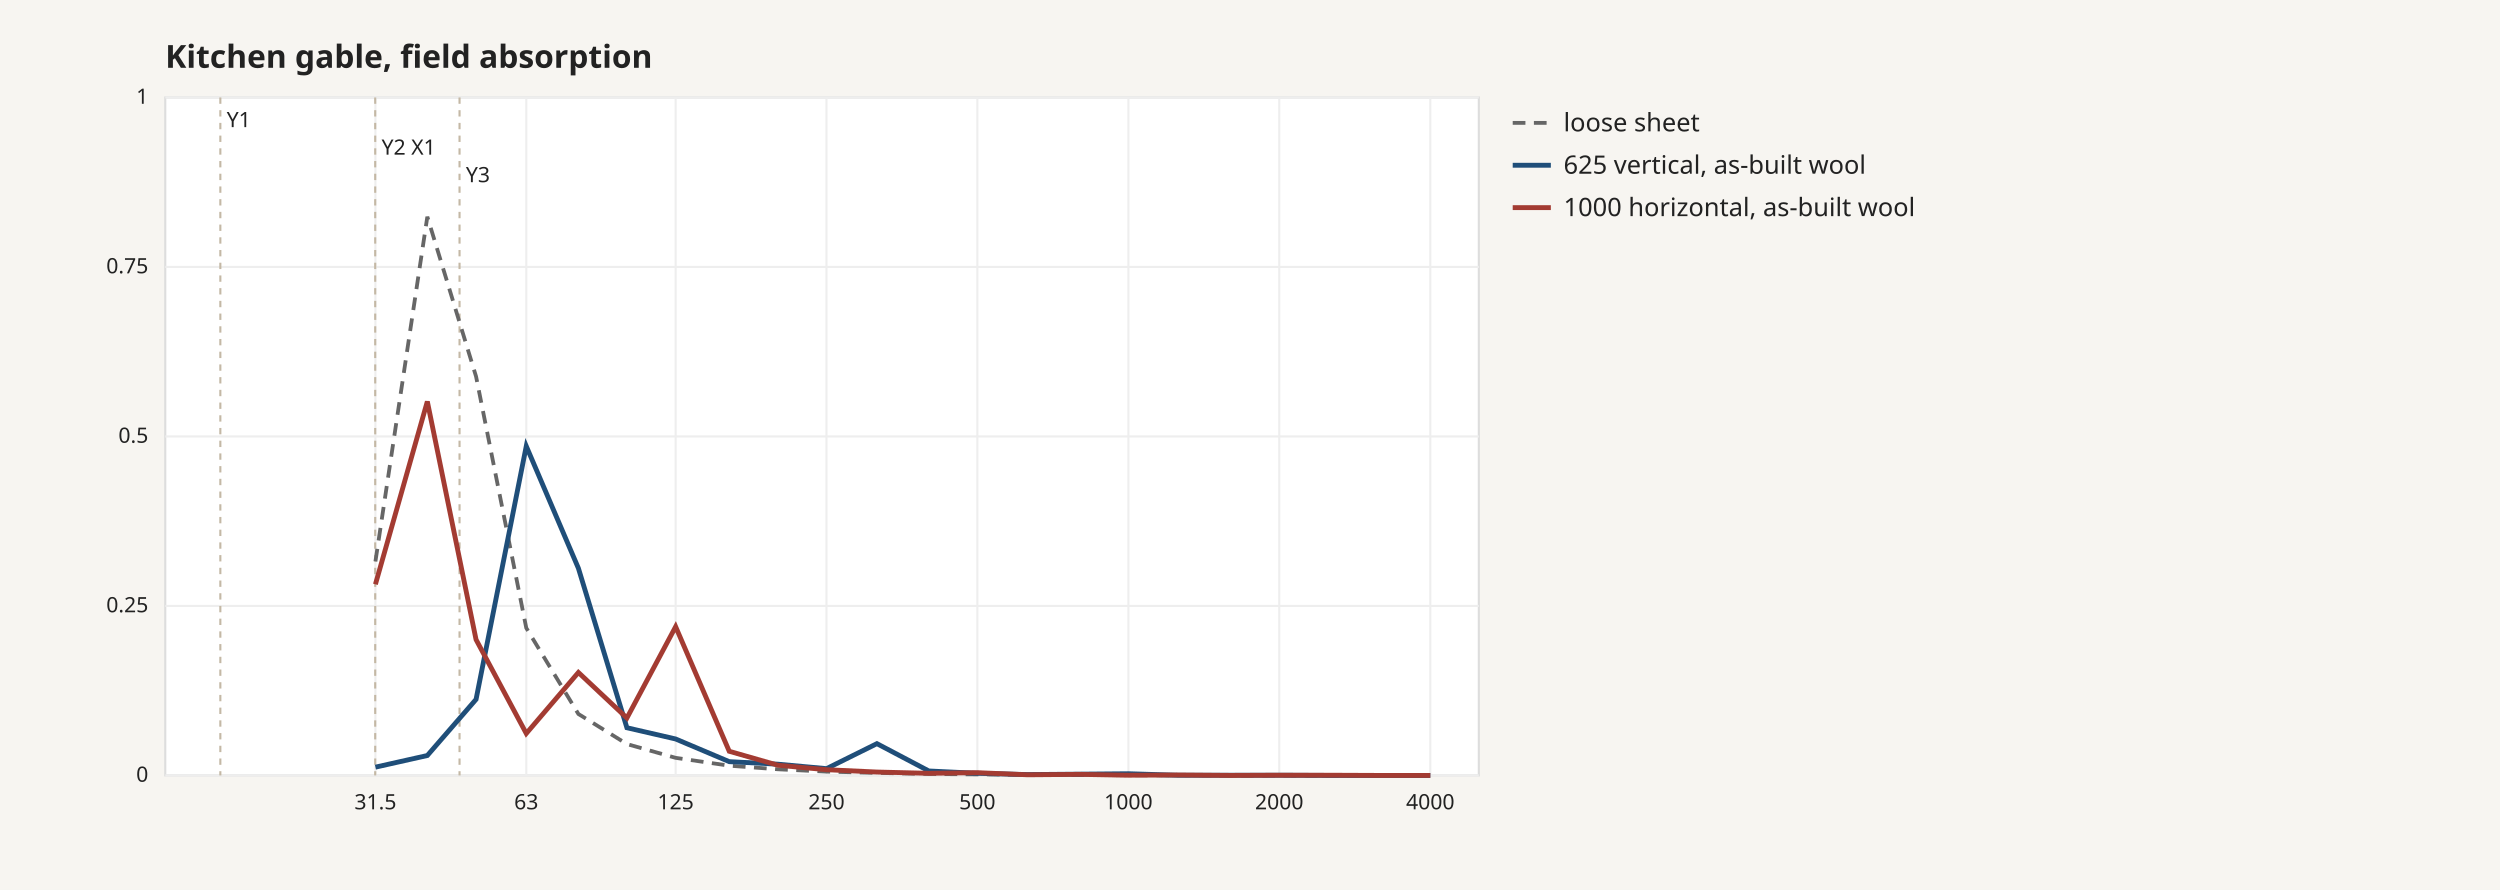
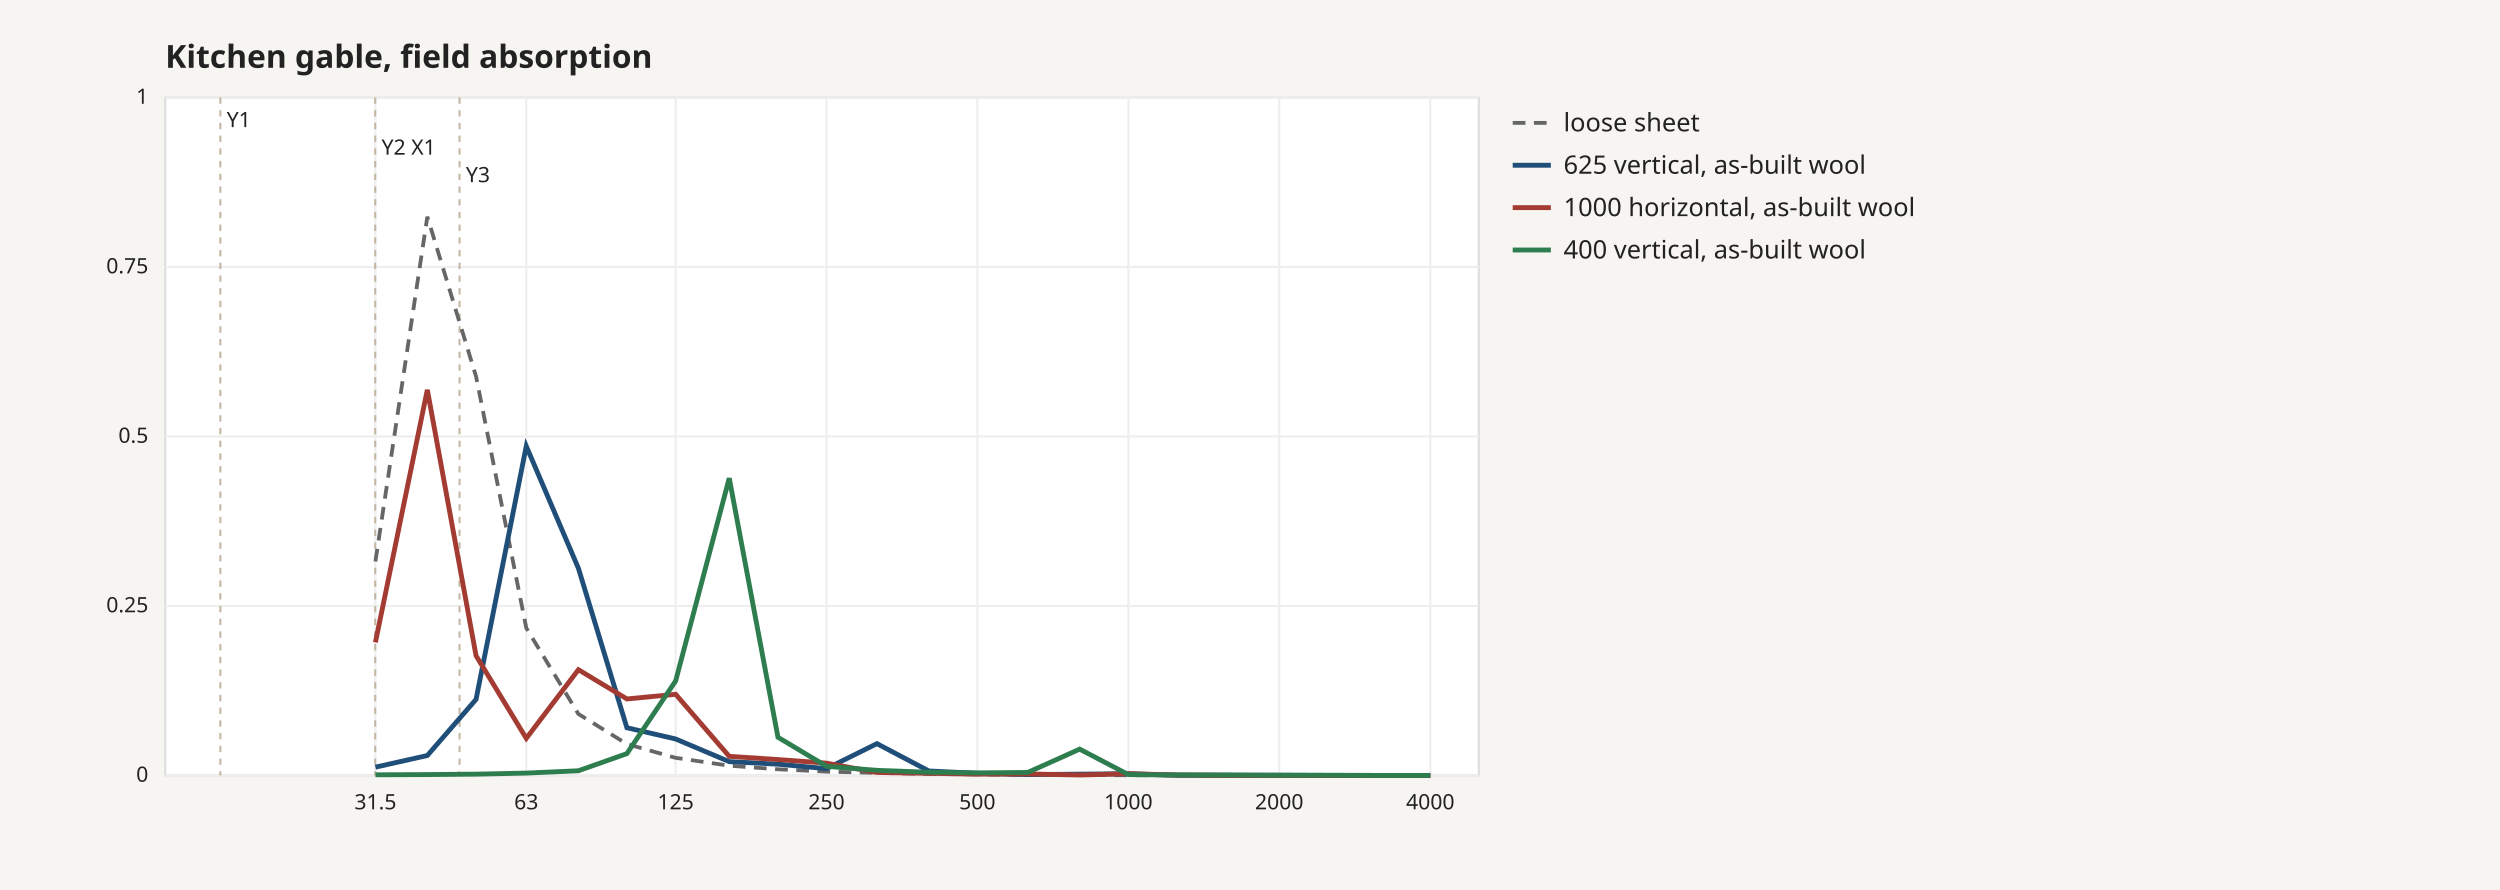
<svg xmlns="http://www.w3.org/2000/svg" width="1180" height="420" viewBox="0 0 1180 420">
  <rect width="100%" height="100%" fill="#f7f5f1" />
  <style>text{font-family:system-ui,sans-serif;fill:#222}</style>
  <text x="78" y="32" font-size="15" font-weight="600">Kitchen gable, field absorption</text>
  <rect x="78" y="46" width="620" height="320" fill="#fff" stroke="#ddd" />
  <line x1="177.2" y1="46" x2="177.2" y2="366" stroke="#eee" />
  <text x="177.2" y="382" font-size="10" text-anchor="middle">31.5</text>
  <line x1="248.4" y1="46" x2="248.4" y2="366" stroke="#eee" />
  <text x="248.4" y="382" font-size="10" text-anchor="middle">63</text>
  <line x1="318.9" y1="46" x2="318.9" y2="366" stroke="#eee" />
  <text x="318.9" y="382" font-size="10" text-anchor="middle">125</text>
  <line x1="390.1" y1="46" x2="390.1" y2="366" stroke="#eee" />
  <text x="390.1" y="382" font-size="10" text-anchor="middle">250</text>
  <line x1="461.3" y1="46" x2="461.3" y2="366" stroke="#eee" />
  <text x="461.3" y="382" font-size="10" text-anchor="middle">500</text>
  <line x1="532.6" y1="46" x2="532.6" y2="366" stroke="#eee" />
  <text x="532.6" y="382" font-size="10" text-anchor="middle">1000</text>
  <line x1="603.8" y1="46" x2="603.8" y2="366" stroke="#eee" />
  <text x="603.8" y="382" font-size="10" text-anchor="middle">2000</text>
  <line x1="675.1" y1="46" x2="675.1" y2="366" stroke="#eee" />
  <text x="675.1" y="382" font-size="10" text-anchor="middle">4000</text>
  <line x1="78" y1="366.0" x2="698" y2="366.0" stroke="#eee" />
  <text x="70" y="369.0" font-size="10" text-anchor="end">0</text>
  <line x1="78" y1="286.0" x2="698" y2="286.0" stroke="#eee" />
  <text x="70" y="289.0" font-size="10" text-anchor="end">0.25</text>
  <line x1="78" y1="206.0" x2="698" y2="206.0" stroke="#eee" />
  <text x="70" y="209.0" font-size="10" text-anchor="end">0.5</text>
  <line x1="78" y1="126.0" x2="698" y2="126.0" stroke="#eee" />
  <text x="70" y="129.0" font-size="10" text-anchor="end">0.75</text>
  <line x1="78" y1="46.0" x2="698" y2="46.0" stroke="#eee" />
  <text x="70" y="49.0" font-size="10" text-anchor="end">1</text>
  <line x1="104.0" y1="46" x2="104.0" y2="366" stroke="#c4b8a5" stroke-dasharray="3 3" />
  <text x="107.0" y="60.0" font-size="10" fill="#7a6a52">Y1</text>
  <line x1="177.1" y1="46" x2="177.1" y2="366" stroke="#c4b8a5" stroke-dasharray="3 3" />
  <text x="180.1" y="73.0" font-size="10" fill="#7a6a52">Y2 X1</text>
  <line x1="216.9" y1="46" x2="216.9" y2="366" stroke="#c4b8a5" stroke-dasharray="3 3" />
  <text x="219.9" y="86.0" font-size="10" fill="#7a6a52">Y3</text>
  <path d="M177.2,265.0 L201.7,102.3 L224.7,177.7 L248.4,296.4 L273.0,337.0 L295.9,351.2 L318.9,357.7 L344.2,361.4 L367.2,363.1 L390.1,364.2 L413.9,364.8 L438.4,365.3 L461.3,365.5 L485.1,365.7 L509.6,365.8 L532.6,365.9 L555.5,365.9 L580.9,366.0 L603.8,366.0 L626.8,366.0 L650.5,366.0 L675.1,366.0" fill="none" stroke="#666666" stroke-width="1.8" stroke-dasharray="6 4" />
  <line x1="714" y1="58" x2="732" y2="58" stroke="#666666" stroke-width="1.8" stroke-dasharray="6 4" />
  <text x="738" y="62" font-size="12" fill="#666666">loose sheet</text>
  <path d="M177.2,362.1 L201.7,356.6 L224.7,330.1 L248.4,210.6 L273.0,268.2 L295.9,343.5 L318.9,348.8 L344.2,359.5 L367.2,360.7 L390.1,362.8 L413.9,351.0 L438.4,363.9 L461.3,365.0 L485.1,365.6 L509.6,365.4 L532.6,365.2 L555.5,365.9 L580.9,365.9 L603.8,365.9 L626.8,366.0 L650.5,366.0 L675.1,366.0" fill="none" stroke="#1f4e79" stroke-width="2.3" />
  <line x1="714" y1="78" x2="732" y2="78" stroke="#1f4e79" stroke-width="2.3" />
  <text x="738" y="82" font-size="12" fill="#1f4e79">625 vertical, as-built wool</text>
-   <path d="M177.2,275.8 L201.7,189.5 L224.7,301.9 L248.4,346.2 L273.0,317.4 L295.9,338.9 L318.9,295.8 L344.2,354.6 L367.2,361.2 L390.1,363.3 L413.9,364.4 L438.4,365.0 L461.3,364.7 L485.1,365.7 L509.6,365.5 L532.6,365.9 L555.5,365.8 L580.9,366.0 L603.8,365.9 L626.8,365.9 L650.5,366.0 L675.1,366.0" fill="none" stroke="#a33b32" stroke-width="2.3" />
+   <path d="M177.2,303.2 L201.7,184.0 L224.7,309.5 L248.4,348.5 L273.0,316.1 L295.9,329.9 L318.9,327.7 L344.2,357.0 L367.2,358.5 L390.1,360.2 L413.9,364.6 L438.4,365.0 L461.3,365.4 L485.1,365.3 L509.6,365.8 L532.6,365.2 L555.5,365.8 L580.9,366.0 L603.8,366.0 L626.8,366.0 L650.5,366.0 L675.1,366.0" fill="none" stroke="#a33b32" stroke-width="2.3" />
  <line x1="714" y1="98" x2="732" y2="98" stroke="#a33b32" stroke-width="2.3" />
  <text x="738" y="102" font-size="12" fill="#a33b32">1000 horizontal, as-built wool</text>
+   <path d="M177.2,365.7 L201.7,365.6 L224.7,365.4 L248.4,364.9 L273.0,363.8 L295.9,355.7 L318.9,321.4 L344.2,225.7 L367.2,348.0 L390.1,361.7 L413.9,363.6 L438.4,364.5 L461.3,364.8 L485.1,364.6 L509.6,353.6 L532.6,365.6 L555.5,365.8 L580.9,365.8 L603.8,365.9 L626.8,365.9 L650.5,366.0 L675.1,366.0" fill="none" stroke="#2e7d4f" stroke-width="2.3" />
+   <line x1="714" y1="118" x2="732" y2="118" stroke="#2e7d4f" stroke-width="2.3" />
+   <text x="738" y="122" font-size="12" fill="#2e7d4f">400 vertical, as-built wool</text>
</svg>
